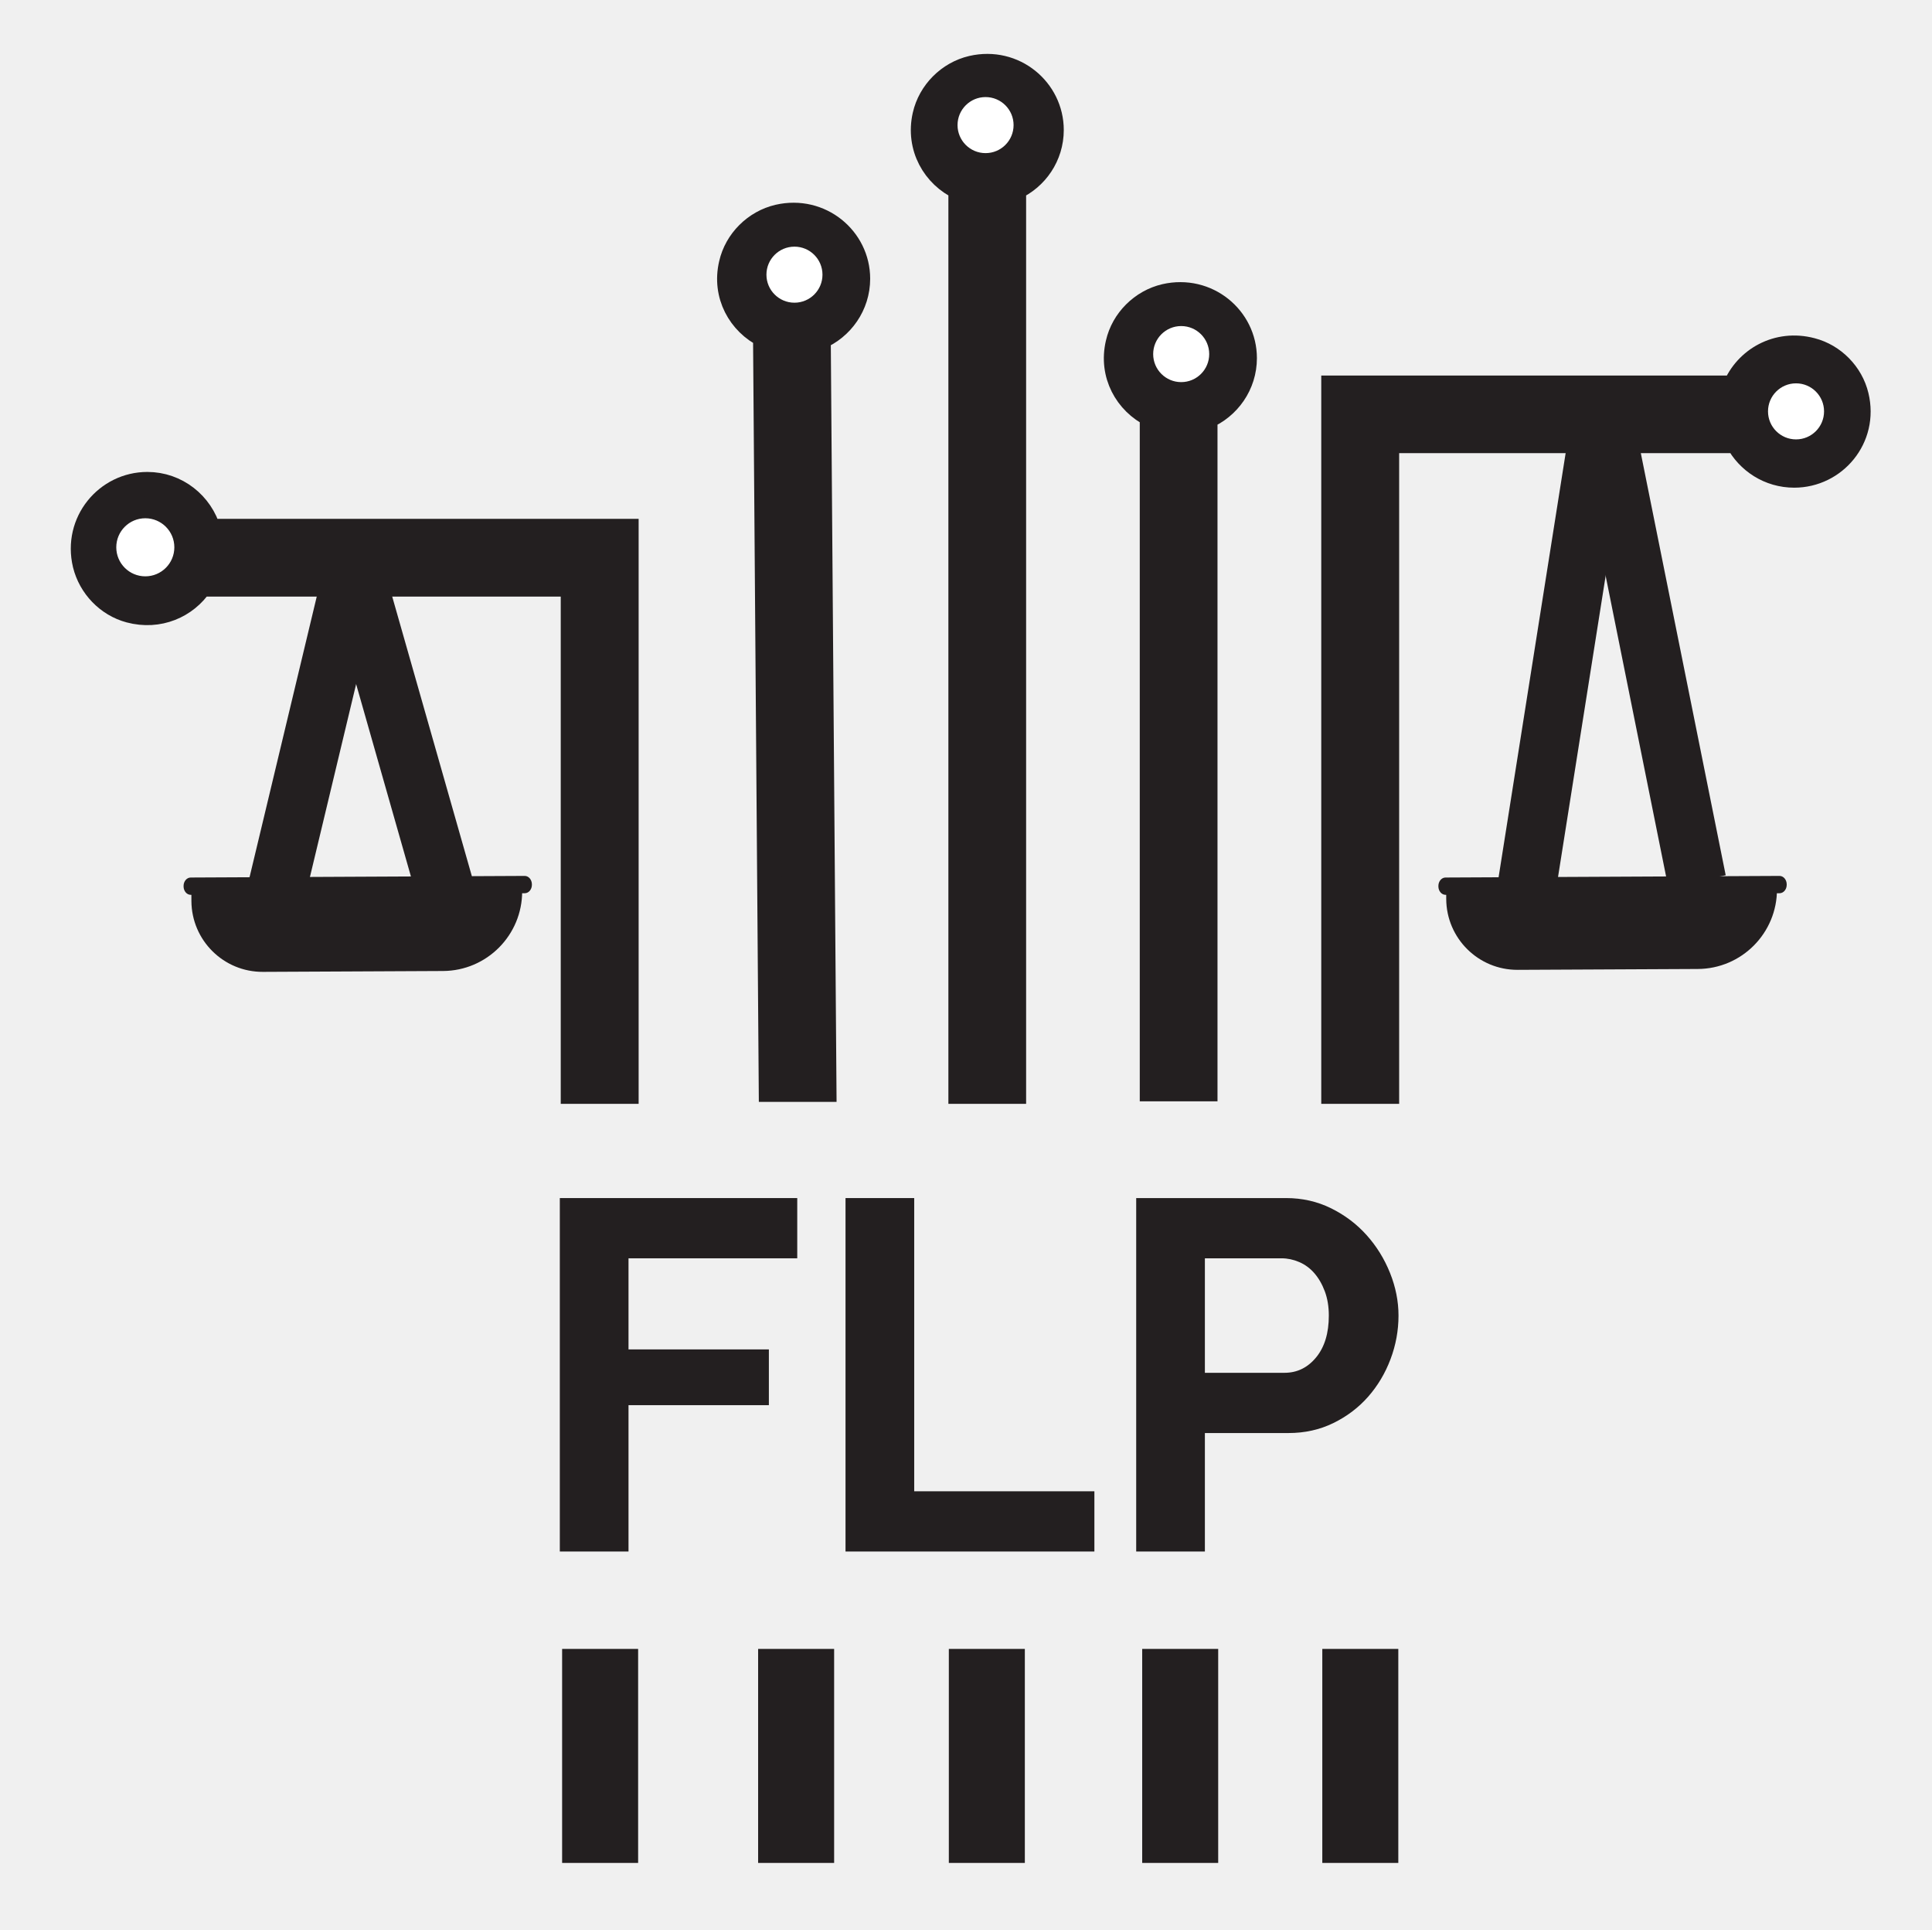
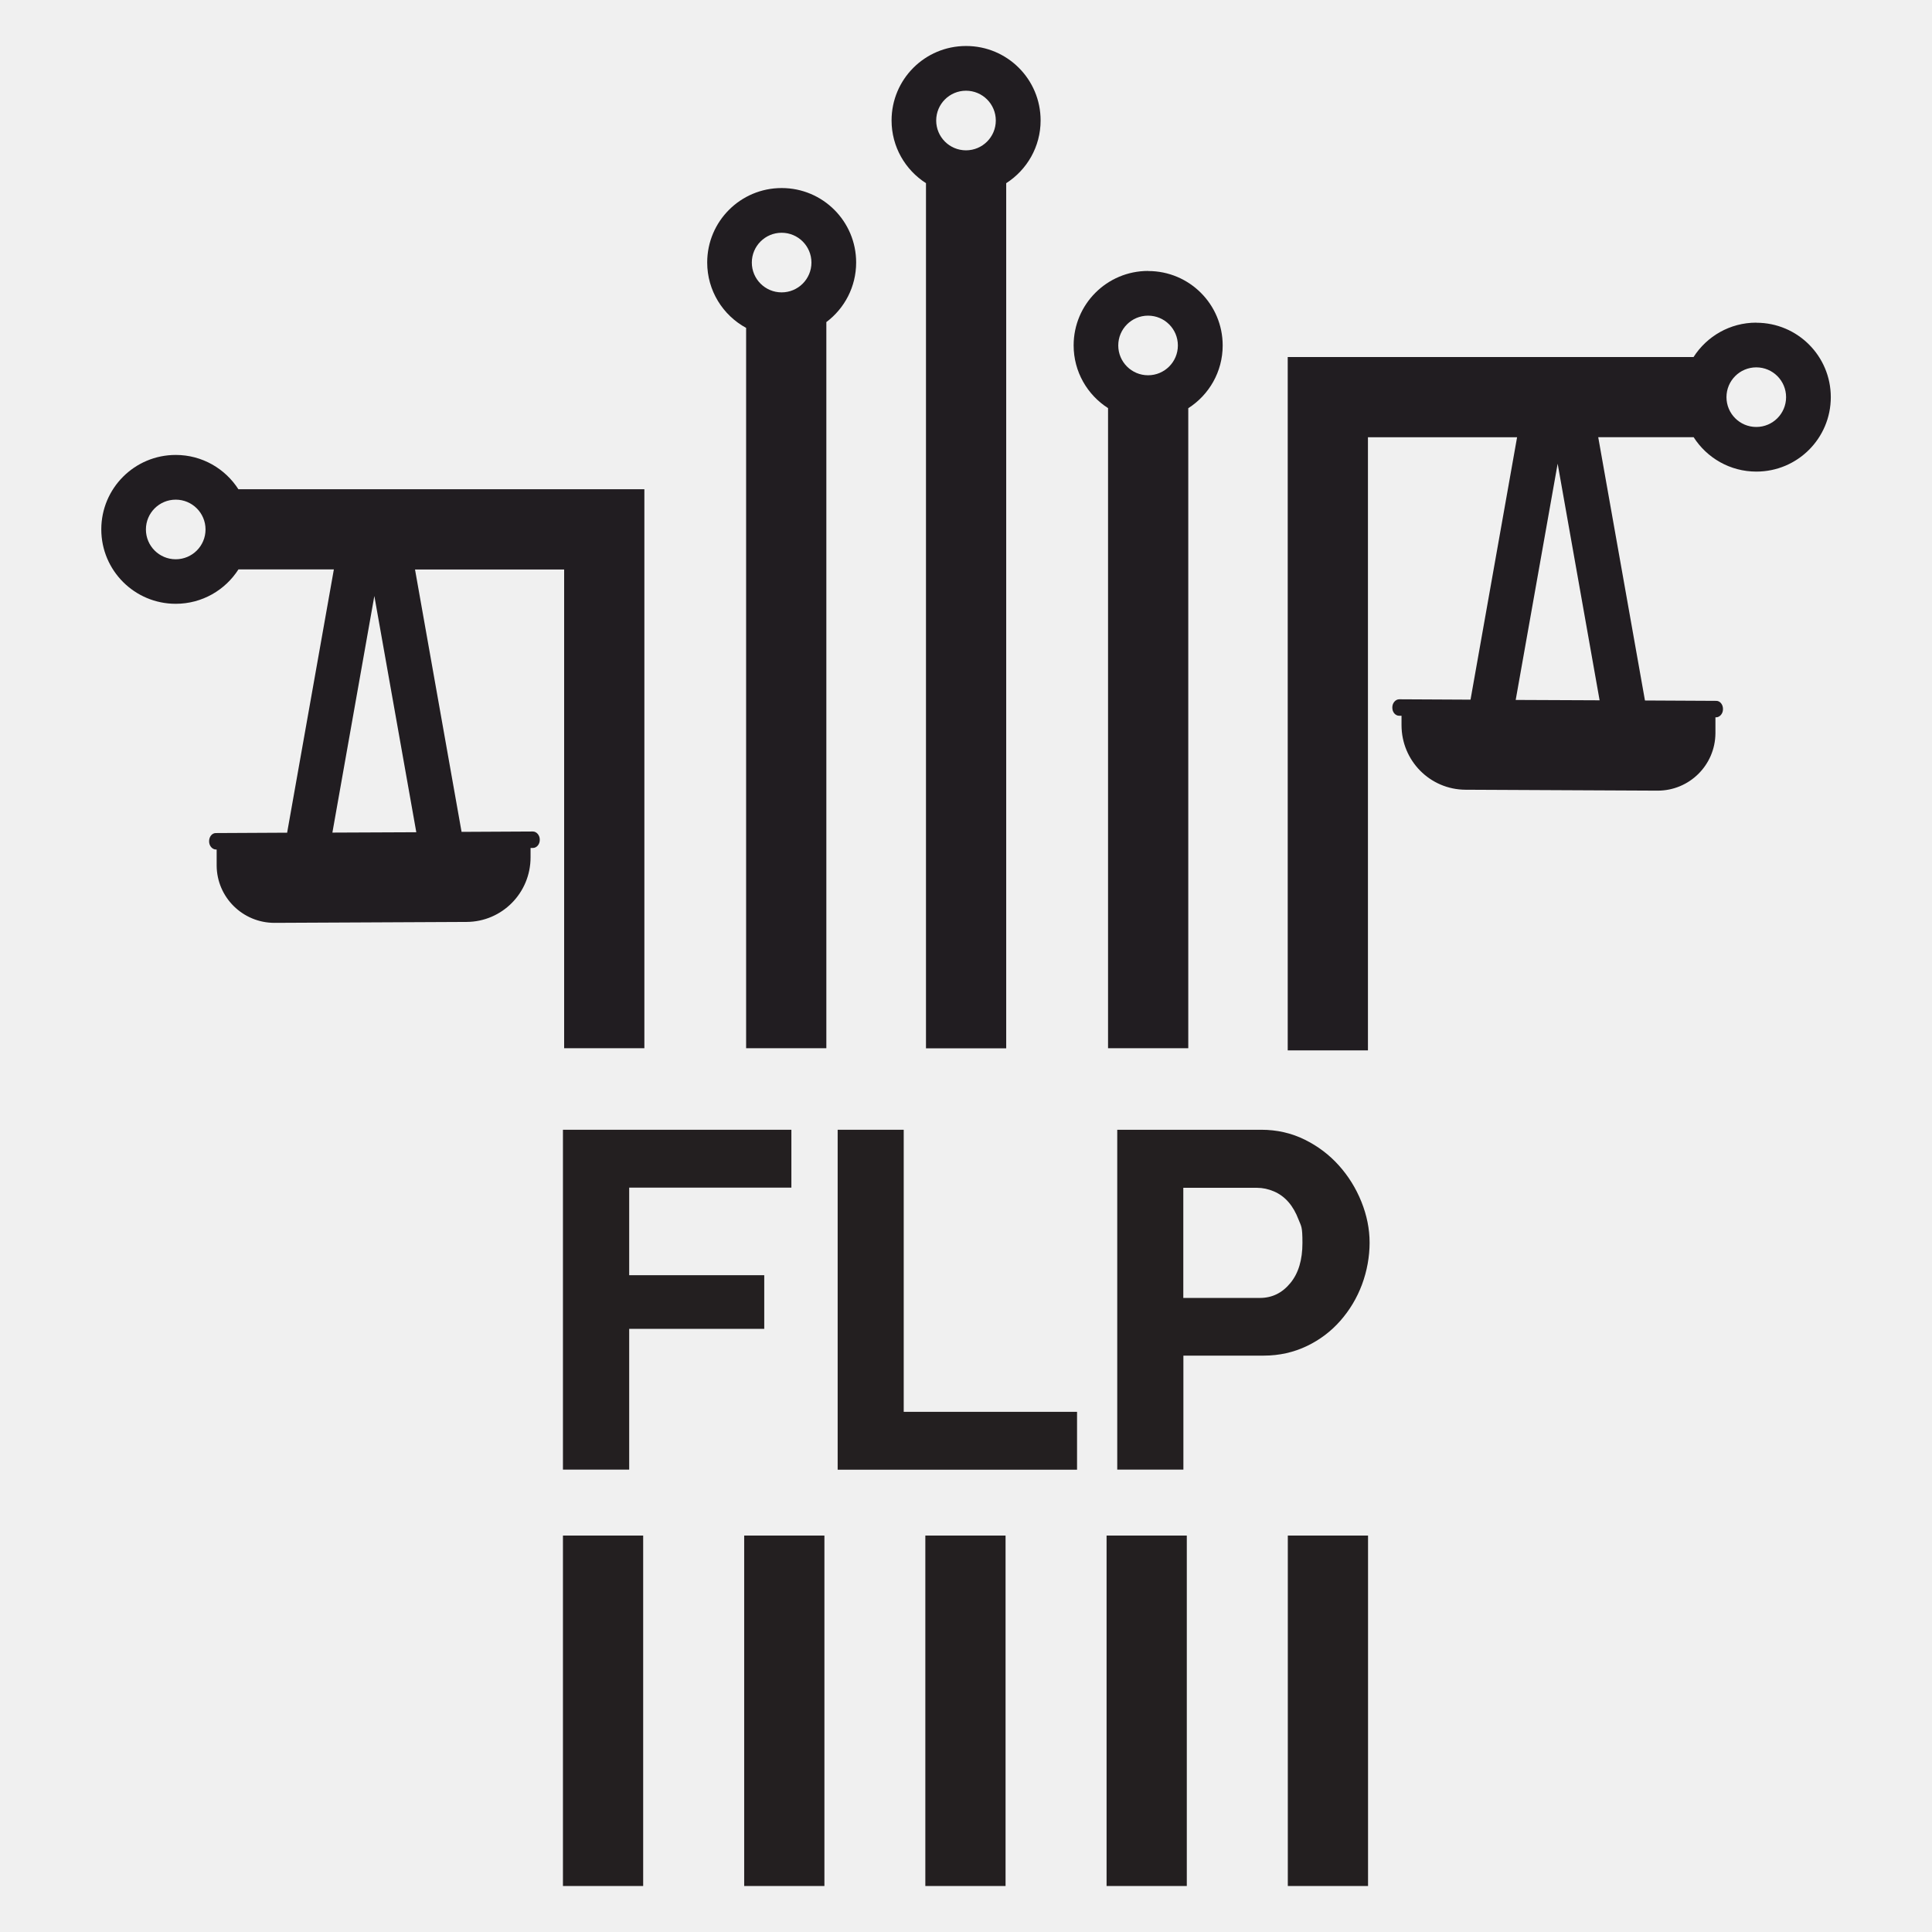
- <svg xmlns="http://www.w3.org/2000/svg" version="1.1" id="svg342" width="1273.147" height="1271.392" viewBox="0 0 1273.147 1271.392">
-   <defs id="defs346">
-     <clipPath clipPathUnits="userSpaceOnUse" id="clipPath358">
-       <path d="M 0,953.544 H 954.86 V 0 H 0 Z" id="path356" />
-     </clipPath>
+ <svg xmlns="http://www.w3.org/2000/svg" id="Layer_2" data-name="Layer 2" version="1.1" viewBox="0 0 210 210">
+   <defs>
+     <style>
+       .cls-1 {
+         fill: #211d21;
+       }
+ 
+       .cls-1, .cls-2 {
+         stroke-width: 0px;
+       }
+ 
+       .cls-2 {
+         fill: #231f20;
+       }
+     </style>
  </defs>
-   <g id="g350" transform="matrix(1.333333,0,0,-1.333333,0,1271.392)">
-     <g id="g352">
-       <g id="g354" clip-path="url(#clipPath358)">
-         <g id="g360" transform="translate(183.9322,664.221)">
-           <path d="m 0,0 0.316,0.508 h 98.89 V -250.15 h 26.496 V 26.926 H -80.673 c -3.785,13.327 -15.93,23.185 -30.44,23.185 -20.108,0 -35.88,-18.769 -30.913,-39.666 2.682,-10.962 11.277,-19.952 22.16,-22.87 14.431,-3.864 27.917,2.209 35.092,12.933 h 67.504 l -0.237,-0.981" style="fill:#231f20;fill-opacity:1;fill-rule:nonzero;stroke:#231f20;stroke-width:12;stroke-linecap:butt;stroke-linejoin:miter;stroke-miterlimit:10;stroke-dasharray:none;stroke-opacity:1" id="path362" />
-         </g>
-         <g id="g364" transform="translate(575.7782,807.2572)">
-           <path d="m 0,0 c -11.434,-2.662 -20.739,-11.901 -23.342,-23.333 -3.627,-15.424 4.338,-29.361 16.876,-35.546 V -391.92 h 26.418 v 332.102 c 11.434,4.775 19.478,16.05 19.478,29.125 C 39.43,-10.805 20.819,4.776 0,0" style="fill:#231f20;fill-opacity:1;fill-rule:nonzero;stroke:none" id="path366" />
-         </g>
-         <g id="g368" transform="translate(575.7782,807.2572)">
-           <path d="m 0,0 c -11.434,-2.662 -20.739,-11.901 -23.342,-23.333 -3.627,-15.424 4.338,-29.361 16.876,-35.546 V -391.92 h 26.418 v 332.102 c 11.434,4.775 19.478,16.05 19.478,29.125 C 39.43,-10.805 20.819,4.776 0,0 Z" style="fill:none;stroke:#231f20;stroke-width:12;stroke-linecap:butt;stroke-linejoin:miter;stroke-miterlimit:10;stroke-dasharray:none;stroke-opacity:1" id="path370" />
-         </g>
-         <g id="g372" transform="translate(802.2996,735.3707)">
-           <path d="m 0,0 0.315,0.264 h 55.991 c 5.283,-10.106 15.851,-17.078 28.152,-17.078 20.031,0 35.882,18.567 30.835,39.404 C 112.69,33.479 103.937,42.41 93.054,45.23 76.179,49.696 60.643,40.608 54.965,26.586 H -143.288 V -321.3 h 26.498 V 0.264 h 99.519 l -0.237,-0.734" style="fill:#231f20;fill-opacity:1;fill-rule:nonzero;stroke:#231f20;stroke-width:12;stroke-linecap:butt;stroke-linejoin:miter;stroke-miterlimit:10;stroke-dasharray:none;stroke-opacity:1" id="path374" />
-         </g>
-         <g id="g376" transform="translate(176.2415,667.6038)">
-           <path d="M 0,0 43.449,-152.493" style="fill:none;stroke:#231f20;stroke-width:29;stroke-linecap:butt;stroke-linejoin:miter;stroke-miterlimit:10;stroke-dasharray:none;stroke-opacity:1" id="path378" />
-         </g>
-         <g id="g380" transform="translate(173.4659,667.1283)">
-           <path d="M 0,0 -37.122,-154.998" style="fill:none;stroke:#231f20;stroke-width:29;stroke-linecap:butt;stroke-linejoin:miter;stroke-miterlimit:10;stroke-dasharray:none;stroke-opacity:1" id="path382" />
-         </g>
-         <g id="g384" transform="translate(218.9403,473.7195)">
-           <path d="m 0,0 -89,-0.427 c -19.428,-0.093 -35.252,15.585 -35.337,35.014 l -0.018,4.153 163.486,0.785 V 39.492 C 39.226,17.782 21.709,0.104 0,0" style="fill:#231f20;fill-opacity:1;fill-rule:nonzero;stroke:none" id="path386" />
-         </g>
-         <g id="g388" transform="translate(259.3636,512.1523)">
-           <path d="m 0,0 -165.077,-0.792 c -1.955,-0.01 -3.548,1.856 -3.558,4.166 l -0.001,0.191 c -0.01,2.309 1.565,4.188 3.519,4.197 L -0.04,8.555 C 1.915,8.564 3.508,6.698 3.518,4.388 L 3.519,4.197 C 3.529,1.888 1.954,0.009 0,0" style="fill:#231f20;fill-opacity:1;fill-rule:nonzero;stroke:none" id="path390" />
-         </g>
-         <g id="g392" transform="translate(793.3422,743.6328)">
-           <path d="M 0,0 45.345,-225.452" style="fill:none;stroke:#231f20;stroke-width:29;stroke-linecap:butt;stroke-linejoin:miter;stroke-miterlimit:10;stroke-dasharray:none;stroke-opacity:1" id="path394" />
-         </g>
-         <g id="g396" transform="translate(790.5574,742.8066)">
-           <path d="M 0,0 -36.055,-228.014" style="fill:none;stroke:#231f20;stroke-width:29;stroke-linecap:butt;stroke-linejoin:miter;stroke-miterlimit:10;stroke-dasharray:none;stroke-opacity:1" id="path398" />
-         </g>
-         <g id="g400" transform="translate(839.1127,474.7195)">
-           <path d="m 0,0 -89,-0.427 c -19.428,-0.093 -35.252,15.585 -35.337,35.014 l -0.018,4.153 163.486,0.785 V 39.492 C 39.226,17.782 21.709,0.104 0,0" style="fill:#231f20;fill-opacity:1;fill-rule:nonzero;stroke:none" id="path402" />
-         </g>
-         <g id="g404" transform="translate(879.5359,512.1523)">
-           <path d="m 0,0 -165.077,-0.792 c -1.955,-0.01 -3.548,1.856 -3.558,4.166 l -0.001,0.191 c -0.01,2.309 1.565,4.188 3.519,4.197 L -0.04,8.555 C 1.915,8.564 3.508,6.698 3.518,4.388 L 3.519,4.197 C 3.529,1.888 1.954,0.009 0,0" style="fill:#231f20;fill-opacity:1;fill-rule:nonzero;stroke:none" id="path406" />
-         </g>
-         <g id="g408" transform="translate(85.6665,683.0967)">
-           <path d="m 0,0 c 0,-7.649 -6.201,-13.849 -13.849,-13.849 -7.649,0 -13.849,6.2 -13.849,13.849 0,7.649 6.2,13.849 13.849,13.849 C -6.201,13.849 0,7.649 0,0" style="fill:#ffffff;fill-opacity:1;fill-rule:nonzero;stroke:none" id="path410" />
-         </g>
-         <g id="g412" transform="translate(85.6665,683.0967)">
-           <path d="m 0,0 c 0,-7.649 -6.201,-13.849 -13.849,-13.849 -7.649,0 -13.849,6.2 -13.849,13.849 0,7.649 6.2,13.849 13.849,13.849 C -6.201,13.849 0,7.649 0,0 Z" style="fill:none;stroke:#ffffff;stroke-width:1;stroke-linecap:butt;stroke-linejoin:miter;stroke-miterlimit:10;stroke-dasharray:none;stroke-opacity:1" id="path414" />
-         </g>
-         <g id="g416" transform="translate(480.4034,920.0438)">
-           <path d="m 0,0 c -11.514,-2.667 -20.82,-12 -23.422,-23.529 -3.549,-15.686 4.731,-29.96 17.743,-35.921 V -505.973 H 20.739 V -59.45 c 10.962,4.941 18.612,15.921 18.612,28.705 C 39.351,-10.902 20.818,4.784 0,0" style="fill:#231f20;fill-opacity:1;fill-rule:nonzero;stroke:none" id="path418" />
-         </g>
-         <g id="g420" transform="translate(480.4034,920.0438)">
-           <path d="m 0,0 c -11.514,-2.667 -20.82,-12 -23.422,-23.529 -3.549,-15.686 4.731,-29.96 17.743,-35.921 V -505.973 H 20.739 V -59.45 c 10.962,4.941 18.612,15.921 18.612,28.705 C 39.351,-10.902 20.818,4.784 0,0 Z" style="fill:none;stroke:#231f20;stroke-width:12;stroke-linecap:butt;stroke-linejoin:miter;stroke-miterlimit:10;stroke-dasharray:none;stroke-opacity:1" id="path422" />
-         </g>
-         <g id="g424" transform="translate(500.9474,891.7264)">
-           <path d="m 0,0 c 0,-7.649 -6.201,-13.849 -13.849,-13.849 -7.649,0 -13.849,6.2 -13.849,13.849 0,7.649 6.2,13.849 13.849,13.849 C -6.201,13.849 0,7.649 0,0" style="fill:#ffffff;fill-opacity:1;fill-rule:nonzero;stroke:none" id="path426" />
-         </g>
-         <g id="g428" transform="translate(597.6357,778.5708)">
-           <path d="m 0,0 c 0,-7.649 -6.201,-13.849 -13.849,-13.849 -7.649,0 -13.849,6.2 -13.849,13.849 0,7.649 6.2,13.849 13.849,13.849 C -6.201,13.849 0,7.649 0,0" style="fill:#ffffff;fill-opacity:1;fill-rule:nonzero;stroke:none" id="path430" />
-         </g>
-         <g id="g432" transform="translate(384.639,846.4977)">
-           <path d="m 0,0 c -11.434,-2.662 -20.739,-11.901 -23.342,-23.333 -3.627,-15.424 4.338,-29.361 16.876,-35.546 l 2.827,-372.577 H 22.778 L 19.952,-59.819 C 31.386,-55.043 39.43,-43.768 39.43,-30.693 39.43,-10.805 20.819,4.776 0,0" style="fill:#231f20;fill-opacity:1;fill-rule:nonzero;stroke:none" id="path434" />
-         </g>
-         <g id="g436" transform="translate(384.639,846.4977)">
-           <path d="m 0,0 c -11.434,-2.662 -20.739,-11.901 -23.342,-23.333 -3.627,-15.424 4.338,-29.361 16.876,-35.546 l 2.827,-372.577 H 22.778 L 19.952,-59.819 C 31.386,-55.043 39.43,-43.768 39.43,-30.693 39.43,-10.805 20.819,4.776 0,0 Z" style="fill:none;stroke:#231f20;stroke-width:12;stroke-linecap:butt;stroke-linejoin:miter;stroke-miterlimit:10;stroke-dasharray:none;stroke-opacity:1" id="path438" />
-         </g>
-         <g id="g440" transform="translate(406.4964,817.8113)">
-           <path d="m 0,0 c 0,-7.649 -6.201,-13.849 -13.849,-13.849 -7.649,0 -13.849,6.2 -13.849,13.849 0,7.649 6.2,13.849 13.849,13.849 C -6.201,13.849 0,7.649 0,0" style="fill:#ffffff;fill-opacity:1;fill-rule:nonzero;stroke:none" id="path442" />
-         </g>
-         <g id="g444" transform="translate(901.5096,750.2653)">
-           <path d="m 0,0 c 0,-7.649 -6.201,-13.849 -13.849,-13.849 -7.649,0 -13.849,6.2 -13.849,13.849 0,7.649 6.2,13.849 13.849,13.849 C -6.201,13.849 0,7.649 0,0" style="fill:#ffffff;fill-opacity:1;fill-rule:nonzero;stroke:none" id="path446" />
-         </g>
-         <g id="g448" transform="translate(276.6827,186.8547)">
-           <path d="M 0,0 V 174.66 H 117.342 V 144.894 H 33.948 V 99.876 H 103.32 V 72.324 H 33.948 L 33.948,0 Z" style="fill:#231f20;fill-opacity:1;fill-rule:nonzero;stroke:none" id="path450" />
-         </g>
-         <g id="g452" transform="translate(417.8839,186.8547)">
-           <path d="M 0,0 V 174.66 H 33.948 V 29.766 H 123 V 0 Z" style="fill:#231f20;fill-opacity:1;fill-rule:nonzero;stroke:none" id="path454" />
-         </g>
-         <g id="g456" transform="translate(595.4957,275.1692)">
-           <path d="m 0,0 h 39.359 c 6.232,0 11.44,2.54 15.621,7.626 4.183,5.081 6.274,11.969 6.274,20.663 0,4.429 -0.657,8.403 -1.968,11.932 -1.315,3.524 -3.037,6.518 -5.166,8.978 -2.134,2.46 -4.636,4.306 -7.504,5.535 -2.871,1.231 -5.78,1.845 -8.732,1.845 L 0,56.579 Z m -33.948,-88.314 v 174.66 h 74.046 c 8.033,0 15.456,-1.684 22.262,-5.043 6.804,-3.364 12.669,-7.791 17.589,-13.284 4.921,-5.497 8.772,-11.728 11.563,-18.697 2.787,-6.972 4.181,-13.983 4.181,-21.033 0,-7.38 -1.314,-14.556 -3.935,-21.524 -2.625,-6.973 -6.316,-13.161 -11.07,-18.574 -4.759,-5.412 -10.498,-9.758 -17.22,-13.038 -6.727,-3.282 -14.107,-4.92 -22.14,-4.92 H 0 v -58.547 z" style="fill:#231f20;fill-opacity:1;fill-rule:nonzero;stroke:none" id="path458" />
-         </g>
-         <path d="m 412.256,32.972 h -37.564 v 105.759 h 37.564 z" style="fill:#231f20;fill-opacity:1;fill-rule:nonzero;stroke:none" id="path460" />
-         <path d="m 315.383,32.972 h -37.564 v 105.759 h 37.564 z" style="fill:#231f20;fill-opacity:1;fill-rule:nonzero;stroke:none" id="path462" />
-         <path d="M 506.51,32.972 H 468.946 V 138.731 H 506.51 Z" style="fill:#231f20;fill-opacity:1;fill-rule:nonzero;stroke:none" id="path464" />
-         <path d="M 602.074,32.972 H 564.51 v 105.759 h 37.564 z" style="fill:#231f20;fill-opacity:1;fill-rule:nonzero;stroke:none" id="path466" />
-         <path d="m 691.092,32.972 h -37.564 v 105.759 h 37.564 z" style="fill:#231f20;fill-opacity:1;fill-rule:nonzero;stroke:none" id="path468" />
-       </g>
-     </g>
+   <path class="cls-1" d="M84.96,20.44c-4.47,0-8.09,3.62-8.09,8.09,0,3.07,1.71,5.74,4.23,7.11v78.3h8.72V35.01c1.97-1.48,3.24-3.83,3.24-6.48,0-4.47-3.62-8.09-8.09-8.09ZM84.96,25.3c1.79,0,3.24,1.45,3.24,3.24s-1.45,3.24-3.24,3.24-3.24-1.45-3.24-3.24,1.45-3.24,3.24-3.24Z" />
+   <path class="cls-1" d="M105,5c-4.47,0-8.09,3.62-8.09,8.09,0,2.87,1.49,5.38,3.74,6.82v94.04h8.72V19.91c2.25-1.44,3.74-3.95,3.74-6.82,0-4.47-3.62-8.09-8.09-8.09ZM105,9.86c1.79,0,3.24,1.45,3.24,3.24s-1.45,3.24-3.24,3.24-3.24-1.45-3.24-3.24,1.45-3.24,3.24-3.24Z" />
+   <path class="cls-1" d="M124.79,29.45c-4.47,0-8.09,3.62-8.09,8.09,0,2.87,1.49,5.38,3.74,6.82v69.58h8.72V44.37c2.25-1.44,3.74-3.95,3.74-6.82,0-4.47-3.62-8.09-8.09-8.09ZM124.79,34.31c1.79,0,3.24,1.45,3.24,3.24s-1.45,3.24-3.24,3.24-3.24-1.45-3.24-3.24,1.45-3.24,3.24-3.24Z" />
+   <path class="cls-1" d="M25.92,53.19c-1.44-2.25-3.95-3.74-6.82-3.74-4.47,0-8.09,3.62-8.09,8.09s3.62,8.09,8.09,8.09c2.87,0,5.38-1.49,6.82-3.74h10.37l-5.08,28.62-7.76.04c-.4,0-.72.4-.72.87v.05c0,.47.35.87.75.87h.07v1.74c.02,3.46,2.84,6.23,6.28,6.23l20.89-.1c3.86-.02,6.95-3.16,6.95-7.02v-1.02h.25c.42,0,.75-.4.75-.87v-.05c0-.47-.35-.87-.75-.87l-7.75.04-5.06-28.52h16.21v52.04h8.72v-60.76H25.92ZM19.1,60.79c-1.79,0-3.24-1.45-3.24-3.24s1.45-3.24,3.24-3.24,3.24,1.45,3.24,3.24-1.45,3.24-3.24,3.24ZM45.25,90.46l-9.12.04,4.56-25.72,4.56,25.68Z" />
+   <path class="cls-1" d="M190.9,35.07c-2.87,0-5.38,1.49-6.82,3.74h-44.11v75.36h8.72V47.53h16.21l-5.06,28.52-7.75-.04c-.4,0-.75.4-.75.87v.05c0,.47.32.87.75.87h.25v1.02c0,3.86,3.09,7,6.95,7.02l20.89.1c3.44,0,6.25-2.76,6.28-6.23v-1.74h.07c.4,0,.75-.4.75-.87v-.05c0-.47-.32-.87-.72-.87l-7.76-.04-5.08-28.62h10.37c1.44,2.25,3.95,3.74,6.82,3.74,4.47,0,8.09-3.62,8.09-8.09s-3.62-8.09-8.09-8.09ZM173.87,76.12l-9.12-.04,4.56-25.68,4.56,25.72ZM190.9,46.41c-1.79,0-3.24-1.45-3.24-3.24s1.45-3.24,3.24-3.24,3.24,1.45,3.24,3.24-1.45,3.24-3.24,3.24Z" />
+   <g>
+     <path class="cls-2" d="M61.19,159.75v-36.95h24.83v6.29h-17.63v9.52h14.68v5.83h-14.68v15.3h-7.2Z" />
+     <path class="cls-2" d="M91.05,159.75v-36.95h7.18v30.66h18.84v6.29h-26.02Z" />
+     <path class="cls-2" d="M121.44,159.75v-36.95h15.66c1.69,0,3.27.36,4.71,1.07s2.68,1.65,3.72,2.81,1.86,2.48,2.45,3.95c.59,1.47.89,2.96.89,4.45s-.28,3.08-.83,4.55c-.55,1.47-1.34,2.78-2.35,3.93s-2.22,2.07-3.64,2.75-2.99,1.04-4.68,1.04h-8.74v12.39h-7.18ZM128.62,141.08h8.33c1.32,0,2.42-.54,3.3-1.61.89-1.07,1.32-2.53,1.32-4.37s-.13-1.78-.42-2.53c-.28-.74-.64-1.38-1.09-1.9s-.98-.91-1.59-1.17-1.22-.39-1.84-.39h-8.01v11.97Z" />
  </g>
+   <rect class="cls-2" x="61.19" y="166.91" width="8.72" height="38.09" />
+   <rect class="cls-2" x="120.28" y="166.91" width="8.72" height="38.09" />
+   <rect class="cls-2" x="100.58" y="166.91" width="8.72" height="38.09" />
+   <rect class="cls-2" x="80.89" y="166.91" width="8.72" height="38.09" />
+   <rect class="cls-2" x="139.98" y="166.91" width="8.72" height="38.09" />
</svg>
